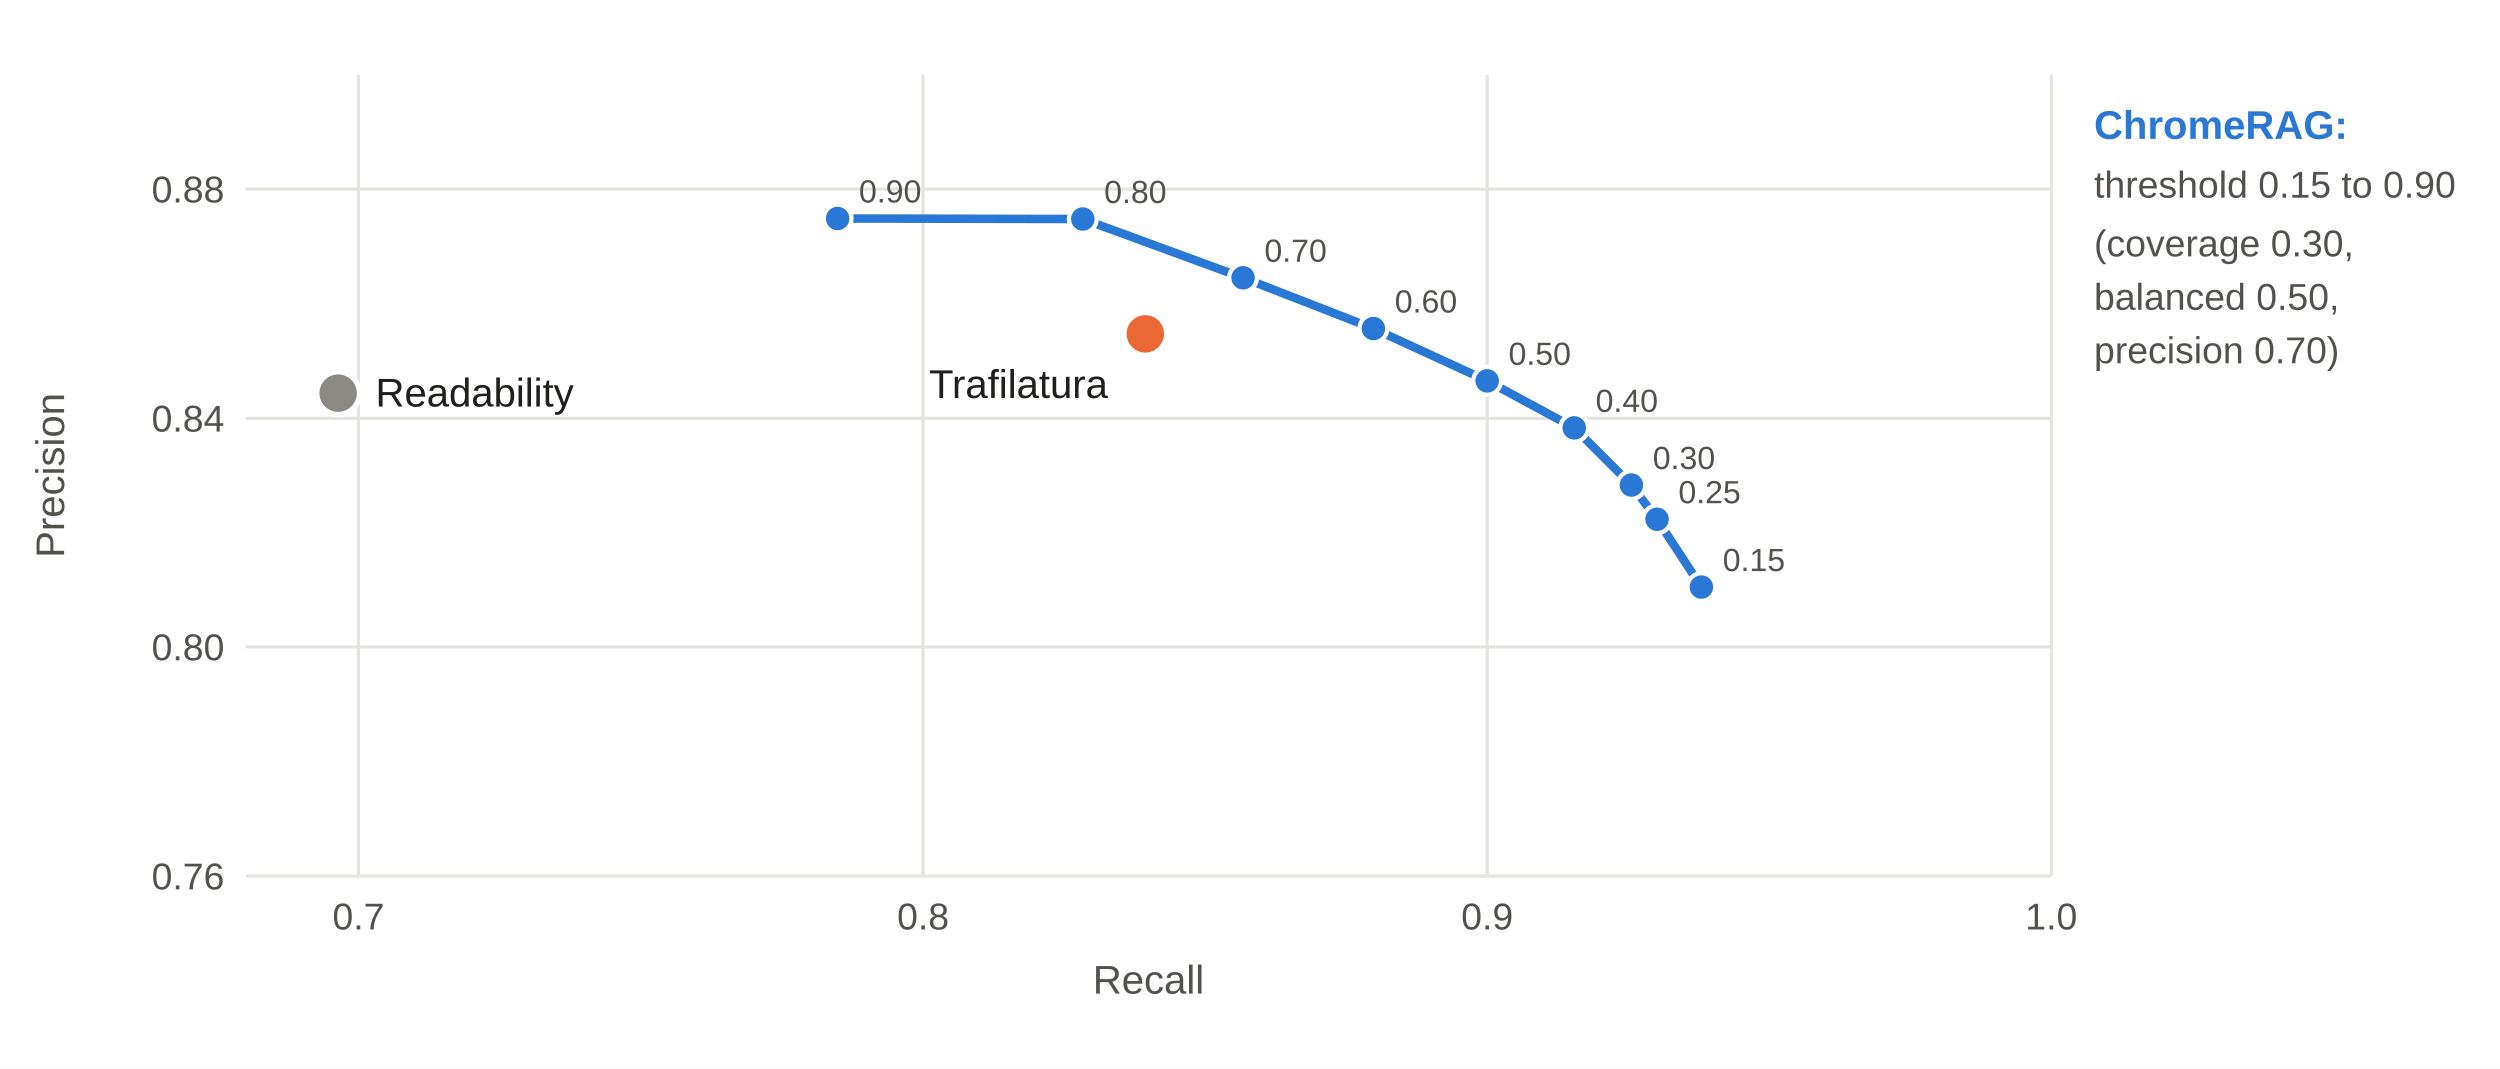
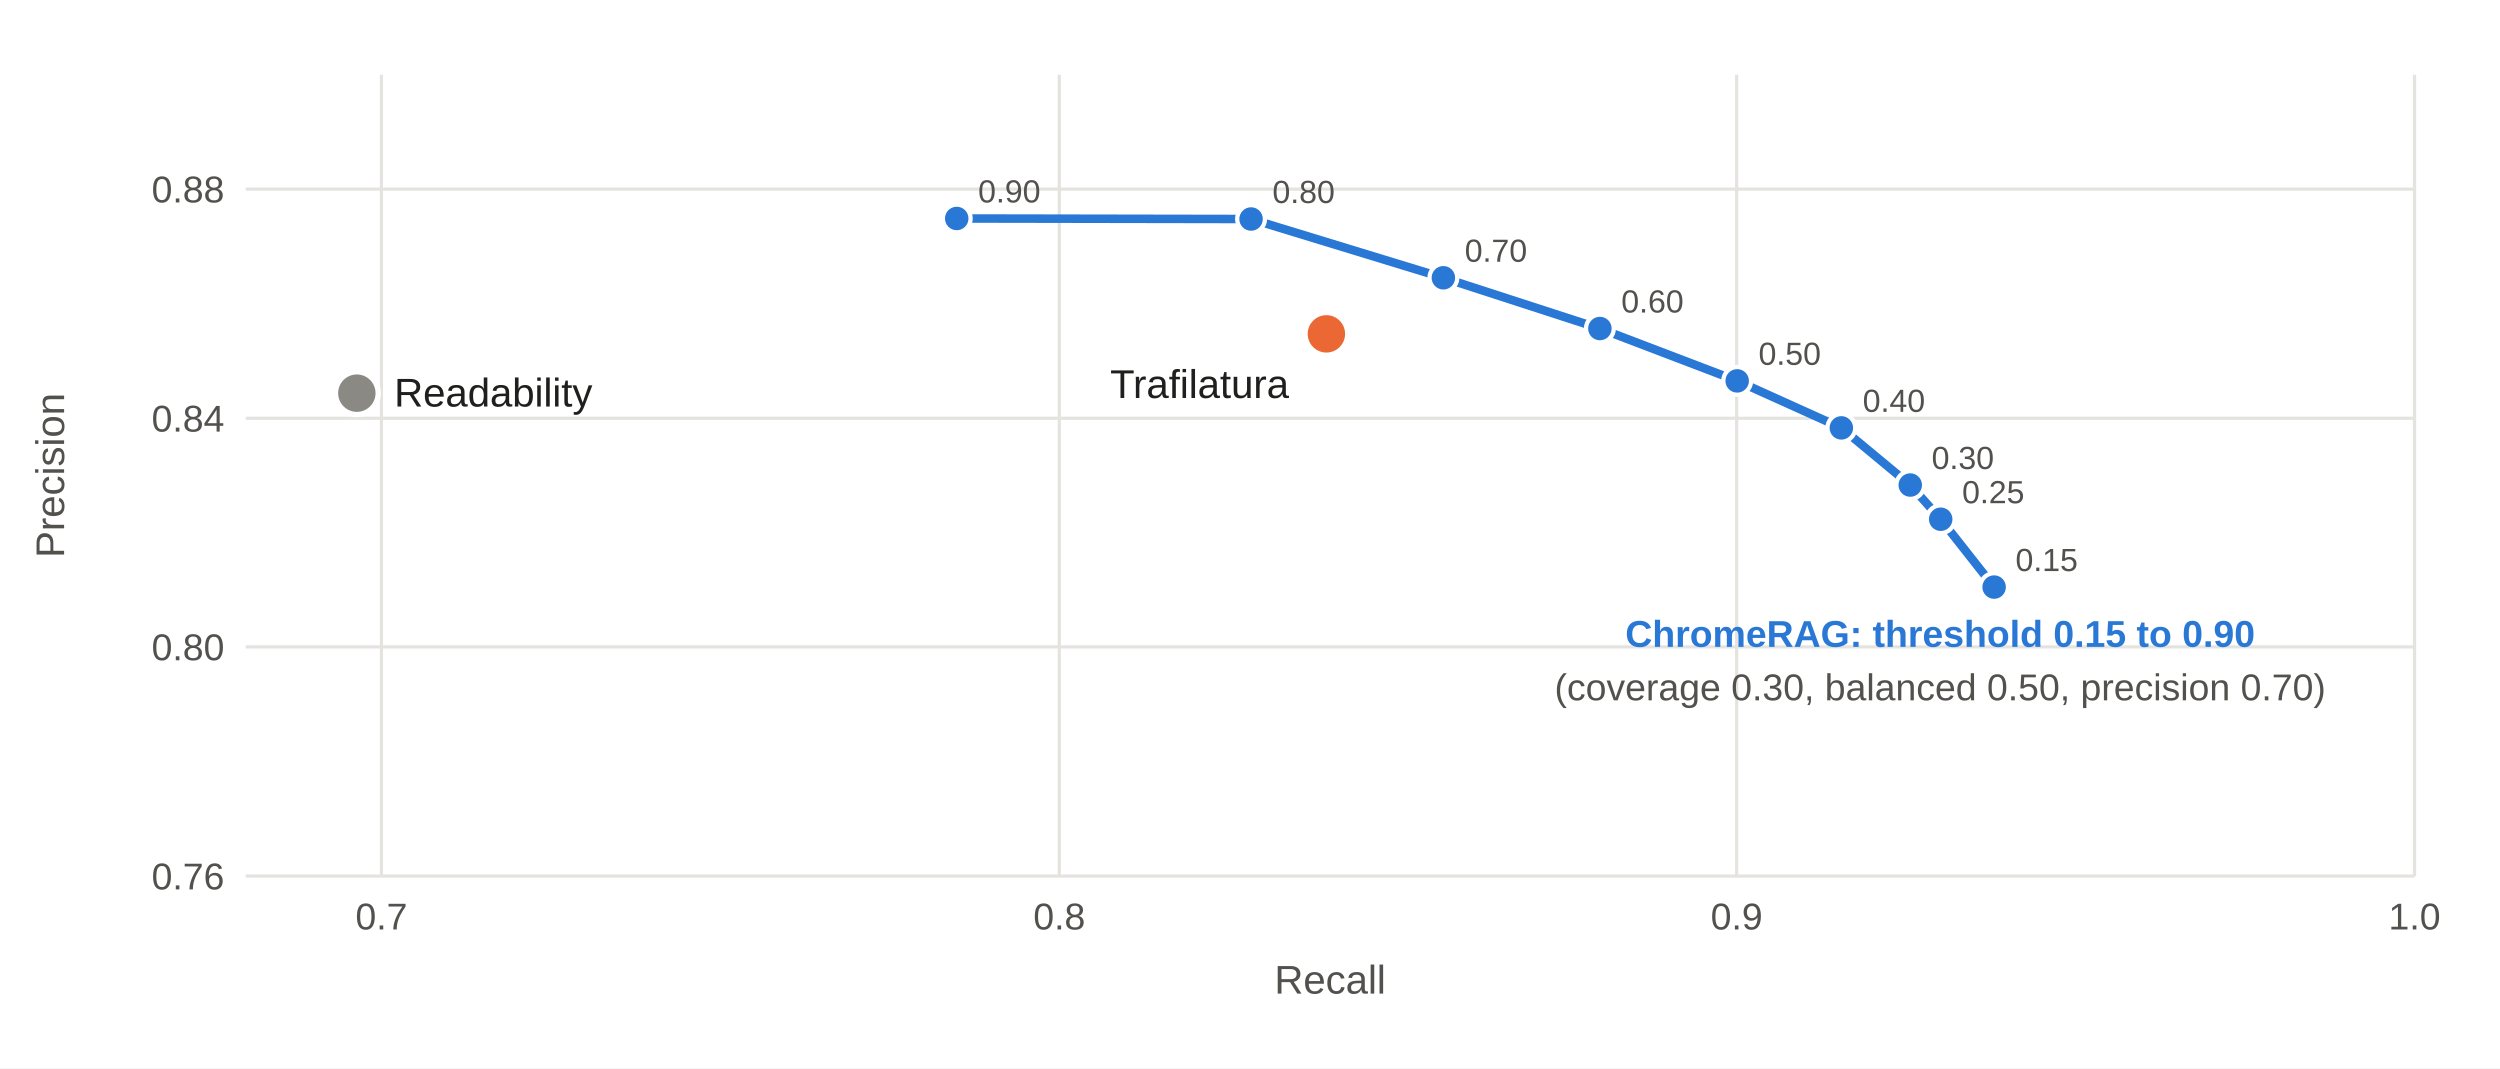
<svg xmlns="http://www.w3.org/2000/svg" width="468pt" height="200pt" viewBox="0 0 468 200" font-family="Arial, Helvetica, sans-serif">
  <rect width="468" height="200" fill="#ffffff" />
-   <line x1="67.1" y1="14" x2="67.1" y2="164" stroke="#e4e3df" stroke-width="0.6" />
-   <text x="67.1" y="174.0" font-size="7" text-anchor="middle" font-weight="normal" fill="#52514e" dominant-baseline="auto">0.7</text>
-   <line x1="172.8" y1="14" x2="172.8" y2="164" stroke="#e4e3df" stroke-width="0.6" />
-   <text x="172.8" y="174.0" font-size="7" text-anchor="middle" font-weight="normal" fill="#52514e" dominant-baseline="auto">0.8</text>
-   <line x1="278.4" y1="14" x2="278.4" y2="164" stroke="#e4e3df" stroke-width="0.6" />
-   <text x="278.4" y="174.0" font-size="7" text-anchor="middle" font-weight="normal" fill="#52514e" dominant-baseline="auto">0.9</text>
-   <line x1="384.0" y1="14" x2="384.0" y2="164" stroke="#e4e3df" stroke-width="0.6" />
-   <text x="384.0" y="174.0" font-size="7" text-anchor="middle" font-weight="normal" fill="#52514e" dominant-baseline="auto">1.0</text>
-   <line x1="46" y1="164.0" x2="384" y2="164.0" stroke="#e4e3df" stroke-width="0.6" />
+   <line x1="71.4" y1="14" x2="71.4" y2="164" stroke="#e4e3df" stroke-width="0.6" />
+   <text x="71.4" y="174.0" font-size="7" text-anchor="middle" font-weight="normal" fill="#52514e" dominant-baseline="auto">0.7</text>
+   <line x1="198.3" y1="14" x2="198.3" y2="164" stroke="#e4e3df" stroke-width="0.6" />
+   <text x="198.3" y="174.0" font-size="7" text-anchor="middle" font-weight="normal" fill="#52514e" dominant-baseline="auto">0.8</text>
+   <line x1="325.1" y1="14" x2="325.1" y2="164" stroke="#e4e3df" stroke-width="0.6" />
+   <text x="325.1" y="174.0" font-size="7" text-anchor="middle" font-weight="normal" fill="#52514e" dominant-baseline="auto">0.9</text>
+   <line x1="452.0" y1="14" x2="452.0" y2="164" stroke="#e4e3df" stroke-width="0.6" />
+   <text x="452.0" y="174.0" font-size="7" text-anchor="middle" font-weight="normal" fill="#52514e" dominant-baseline="auto">1.0</text>
+   <line x1="46" y1="164.0" x2="452" y2="164.0" stroke="#e4e3df" stroke-width="0.6" />
  <text x="42.0" y="166.5" font-size="7" text-anchor="end" font-weight="normal" fill="#52514e" dominant-baseline="auto">0.76</text>
-   <line x1="46" y1="121.1" x2="384" y2="121.1" stroke="#e4e3df" stroke-width="0.6" />
+   <line x1="46" y1="121.1" x2="452" y2="121.1" stroke="#e4e3df" stroke-width="0.6" />
  <text x="42.0" y="123.6" font-size="7" text-anchor="end" font-weight="normal" fill="#52514e" dominant-baseline="auto">0.80</text>
-   <line x1="46" y1="78.3" x2="384" y2="78.3" stroke="#e4e3df" stroke-width="0.6" />
+   <line x1="46" y1="78.3" x2="452" y2="78.3" stroke="#e4e3df" stroke-width="0.6" />
  <text x="42.0" y="80.8" font-size="7" text-anchor="end" font-weight="normal" fill="#52514e" dominant-baseline="auto">0.84</text>
-   <line x1="46" y1="35.4" x2="384" y2="35.4" stroke="#e4e3df" stroke-width="0.6" />
+   <line x1="46" y1="35.4" x2="452" y2="35.4" stroke="#e4e3df" stroke-width="0.6" />
  <text x="42.0" y="37.9" font-size="7" text-anchor="end" font-weight="normal" fill="#52514e" dominant-baseline="auto">0.88</text>
-   <text x="215.0" y="186.0" font-size="7.5" text-anchor="middle" font-weight="normal" fill="#52514e" dominant-baseline="auto">Recall</text>
+   <text x="249.0" y="186.0" font-size="7.5" text-anchor="middle" font-weight="normal" fill="#52514e" dominant-baseline="auto">Recall</text>
  <text x="12" y="89.0" font-size="7.5" fill="#52514e" text-anchor="middle" transform="rotate(-90 12 89.0)">Precision</text>
-   <polyline points="318.5,109.9 310.2,97.2 305.4,90.8 294.7,80.1 278.4,71.3 257.1,61.5 232.7,52.0 202.7,41.0 156.8,40.9" fill="none" stroke="#2a78d6" stroke-width="1.6" />
-   <circle cx="318.5" cy="109.9" r="2.6" fill="#2a78d6" stroke="#ffffff" stroke-width="0.8" />
-   <text x="322.5" y="106.9" font-size="6" text-anchor="start" font-weight="normal" fill="#52514e" dominant-baseline="auto">0.15</text>
-   <circle cx="310.2" cy="97.2" r="2.6" fill="#2a78d6" stroke="#ffffff" stroke-width="0.8" />
-   <text x="314.2" y="94.2" font-size="6" text-anchor="start" font-weight="normal" fill="#52514e" dominant-baseline="auto">0.25</text>
-   <circle cx="305.4" cy="90.8" r="2.6" fill="#2a78d6" stroke="#ffffff" stroke-width="0.8" />
-   <text x="309.4" y="87.8" font-size="6" text-anchor="start" font-weight="normal" fill="#52514e" dominant-baseline="auto">0.30</text>
-   <circle cx="294.7" cy="80.1" r="2.6" fill="#2a78d6" stroke="#ffffff" stroke-width="0.8" />
-   <text x="298.7" y="77.1" font-size="6" text-anchor="start" font-weight="normal" fill="#52514e" dominant-baseline="auto">0.40</text>
-   <circle cx="278.4" cy="71.3" r="2.6" fill="#2a78d6" stroke="#ffffff" stroke-width="0.8" />
-   <text x="282.4" y="68.3" font-size="6" text-anchor="start" font-weight="normal" fill="#52514e" dominant-baseline="auto">0.50</text>
-   <circle cx="257.1" cy="61.5" r="2.6" fill="#2a78d6" stroke="#ffffff" stroke-width="0.8" />
-   <text x="261.1" y="58.5" font-size="6" text-anchor="start" font-weight="normal" fill="#52514e" dominant-baseline="auto">0.60</text>
-   <circle cx="232.7" cy="52.0" r="2.6" fill="#2a78d6" stroke="#ffffff" stroke-width="0.8" />
-   <text x="236.7" y="49.0" font-size="6" text-anchor="start" font-weight="normal" fill="#52514e" dominant-baseline="auto">0.70</text>
-   <circle cx="202.7" cy="41.0" r="2.6" fill="#2a78d6" stroke="#ffffff" stroke-width="0.8" />
-   <text x="206.7" y="38.0" font-size="6" text-anchor="start" font-weight="normal" fill="#52514e" dominant-baseline="auto">0.80</text>
-   <circle cx="156.8" cy="40.9" r="2.6" fill="#2a78d6" stroke="#ffffff" stroke-width="0.8" />
-   <text x="160.8" y="37.9" font-size="6" text-anchor="start" font-weight="normal" fill="#52514e" dominant-baseline="auto">0.90</text>
-   <circle cx="214.4" cy="62.5" r="4" fill="#eb6834" stroke="#ffffff" stroke-width="1" />
-   <text x="207.4" y="74.5" font-size="7.5" text-anchor="end" font-weight="normal" fill="#1f1f1d" dominant-baseline="auto">Trafilatura</text>
-   <circle cx="63.3" cy="73.6" r="4" fill="#8a8983" stroke="#ffffff" stroke-width="1" />
-   <text x="70.3" y="76.1" font-size="7.5" text-anchor="start" font-weight="normal" fill="#1f1f1d" dominant-baseline="auto">Readability</text>
-   <text x="392.0" y="26.0" font-size="7.5" text-anchor="start" font-weight="bold" fill="#2a78d6" dominant-baseline="auto">ChromeRAG:</text>
-   <text x="392.0" y="37.0" font-size="7" text-anchor="start" font-weight="normal" fill="#52514e" dominant-baseline="auto">threshold 0.15 to 0.90</text>
-   <text x="392.0" y="48.0" font-size="7" text-anchor="start" font-weight="normal" fill="#52514e" dominant-baseline="auto">(coverage 0.30,</text>
-   <text x="392.0" y="58.0" font-size="7" text-anchor="start" font-weight="normal" fill="#52514e" dominant-baseline="auto">balanced 0.50,</text>
-   <text x="392.0" y="68.0" font-size="7" text-anchor="start" font-weight="normal" fill="#52514e" dominant-baseline="auto">precision 0.70)</text>
+   <polyline points="373.3,109.9 363.3,97.2 357.6,90.8 344.7,80.1 325.2,71.3 299.5,61.5 270.2,52.0 234.2,41.0 179.1,40.9" fill="none" stroke="#2a78d6" stroke-width="1.6" />
+   <circle cx="373.3" cy="109.9" r="2.6" fill="#2a78d6" stroke="#ffffff" stroke-width="0.8" />
+   <text x="377.3" y="106.9" font-size="6" text-anchor="start" font-weight="normal" fill="#52514e" dominant-baseline="auto">0.15</text>
+   <circle cx="363.3" cy="97.2" r="2.6" fill="#2a78d6" stroke="#ffffff" stroke-width="0.8" />
+   <text x="367.3" y="94.2" font-size="6" text-anchor="start" font-weight="normal" fill="#52514e" dominant-baseline="auto">0.25</text>
+   <circle cx="357.6" cy="90.8" r="2.6" fill="#2a78d6" stroke="#ffffff" stroke-width="0.8" />
+   <text x="361.6" y="87.8" font-size="6" text-anchor="start" font-weight="normal" fill="#52514e" dominant-baseline="auto">0.30</text>
+   <circle cx="344.7" cy="80.1" r="2.6" fill="#2a78d6" stroke="#ffffff" stroke-width="0.8" />
+   <text x="348.7" y="77.1" font-size="6" text-anchor="start" font-weight="normal" fill="#52514e" dominant-baseline="auto">0.40</text>
+   <circle cx="325.2" cy="71.3" r="2.6" fill="#2a78d6" stroke="#ffffff" stroke-width="0.8" />
+   <text x="329.2" y="68.3" font-size="6" text-anchor="start" font-weight="normal" fill="#52514e" dominant-baseline="auto">0.50</text>
+   <circle cx="299.5" cy="61.5" r="2.6" fill="#2a78d6" stroke="#ffffff" stroke-width="0.8" />
+   <text x="303.5" y="58.5" font-size="6" text-anchor="start" font-weight="normal" fill="#52514e" dominant-baseline="auto">0.60</text>
+   <circle cx="270.2" cy="52.0" r="2.6" fill="#2a78d6" stroke="#ffffff" stroke-width="0.8" />
+   <text x="274.2" y="49.0" font-size="6" text-anchor="start" font-weight="normal" fill="#52514e" dominant-baseline="auto">0.70</text>
+   <circle cx="234.2" cy="41.0" r="2.6" fill="#2a78d6" stroke="#ffffff" stroke-width="0.8" />
+   <text x="238.2" y="38.0" font-size="6" text-anchor="start" font-weight="normal" fill="#52514e" dominant-baseline="auto">0.80</text>
+   <circle cx="179.1" cy="40.9" r="2.6" fill="#2a78d6" stroke="#ffffff" stroke-width="0.8" />
+   <text x="183.1" y="37.9" font-size="6" text-anchor="start" font-weight="normal" fill="#52514e" dominant-baseline="auto">0.90</text>
+   <circle cx="248.3" cy="62.5" r="4" fill="#eb6834" stroke="#ffffff" stroke-width="1" />
+   <text x="241.3" y="74.5" font-size="7.5" text-anchor="end" font-weight="normal" fill="#1f1f1d" dominant-baseline="auto">Trafilatura</text>
+   <circle cx="66.8" cy="73.6" r="4" fill="#8a8983" stroke="#ffffff" stroke-width="1" />
+   <text x="73.8" y="76.1" font-size="7.5" text-anchor="start" font-weight="normal" fill="#1f1f1d" dominant-baseline="auto">Readability</text>
+   <text x="363.2" y="121.1" font-size="7" text-anchor="middle" font-weight="bold" fill="#2a78d6" dominant-baseline="auto">ChromeRAG: threshold 0.15 to 0.90</text>
+   <text x="363.2" y="131.1" font-size="7" text-anchor="middle" font-weight="normal" fill="#52514e" dominant-baseline="auto">(coverage 0.30, balanced 0.50, precision 0.70)</text>
</svg>
